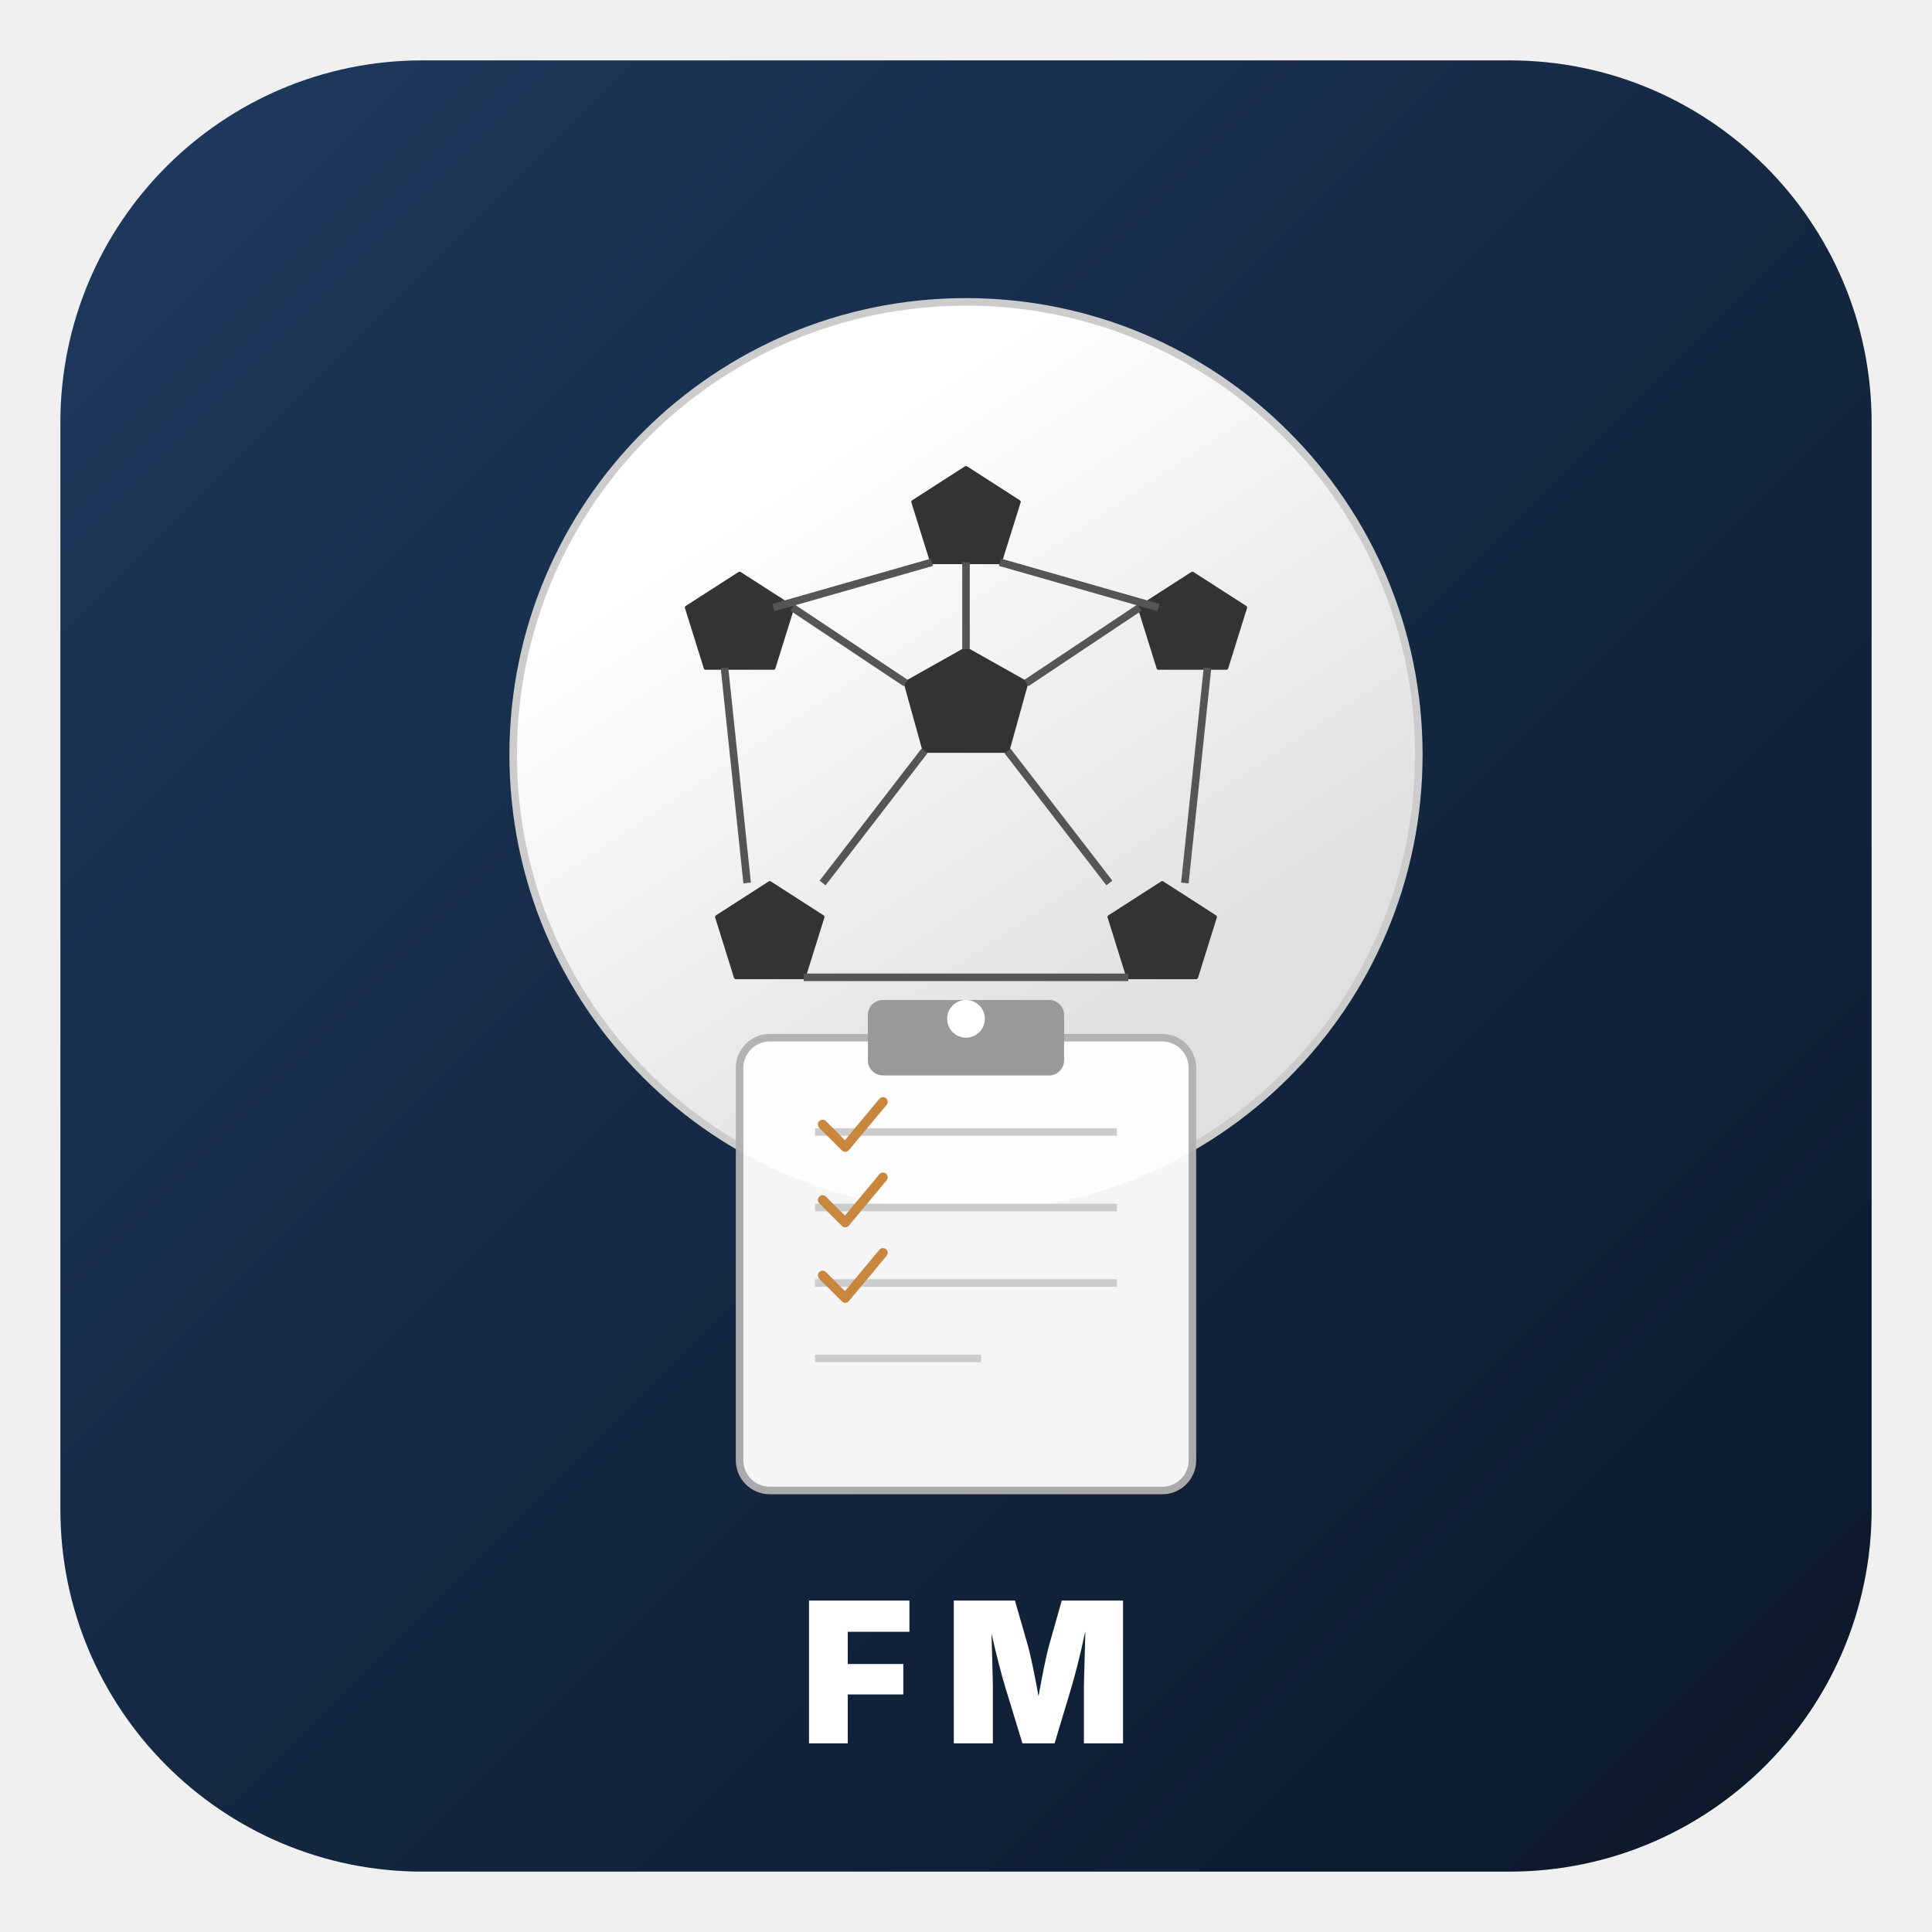
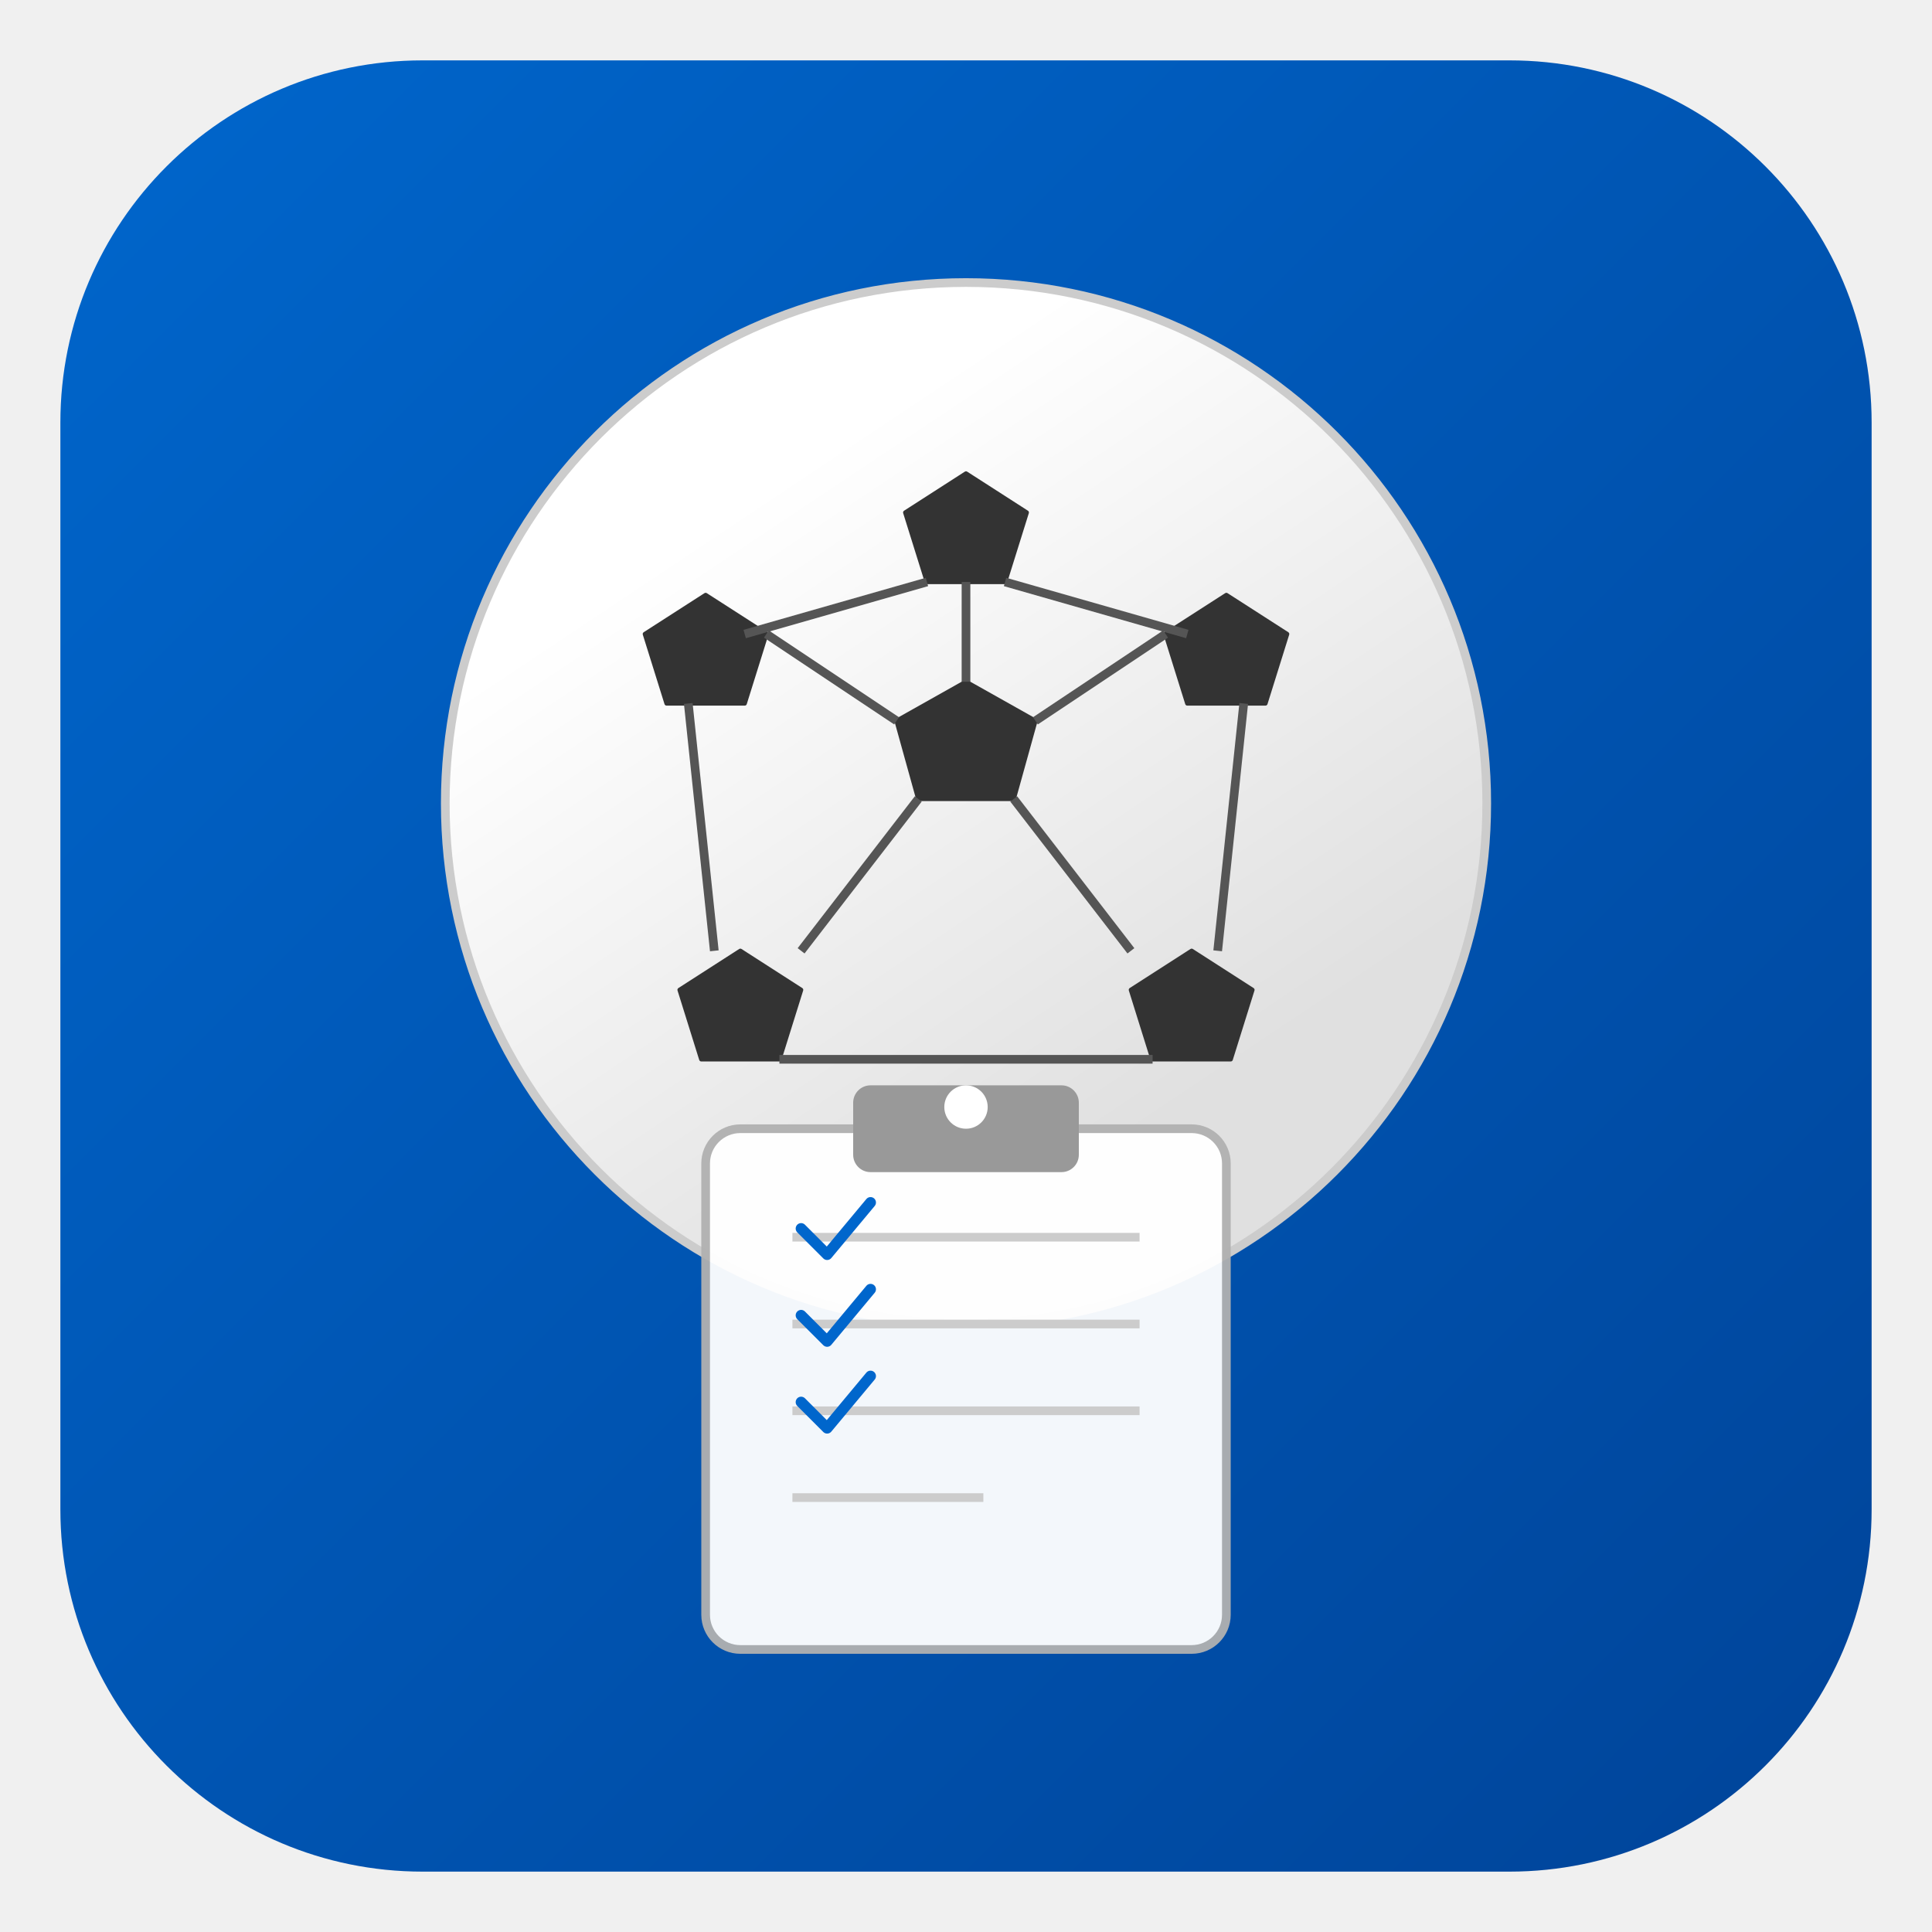
<svg xmlns="http://www.w3.org/2000/svg" viewBox="0 0 512 512">
  <defs>
    <linearGradient id="bg" x1="0%" y1="0%" x2="100%" y2="100%">
-       <stop offset="0%" stop-color="#1E3A5F" />
-       <stop offset="100%" stop-color="#0B1728" />
+       <stop offset="0%" stop-color="#0066cc" />
+       <stop offset="100%" stop-color="#004499" />
    </linearGradient>
    <linearGradient id="ball" x1="30%" y1="20%" x2="70%" y2="80%">
      <stop offset="0%" stop-color="#ffffff" />
      <stop offset="100%" stop-color="#e0e0e0" />
    </linearGradient>
  </defs>
  <rect x="16" y="16" width="480" height="480" rx="96" ry="96" fill="url(#bg)" />
-   <circle cx="256" cy="200" r="120" fill="url(#ball)" stroke="#cccccc" stroke-width="2" />
-   <polygon points="256,172 272,181 267,199 245,199 240,181" fill="#333" stroke="#333" stroke-width="1" stroke-linejoin="round" />
-   <polygon points="256,124 270,133 265,149 247,149 242,133" fill="#333" stroke="#333" stroke-width="1" stroke-linejoin="round" />
-   <polygon points="204,234 218,243 213,259 195,259 190,243" fill="#333" stroke="#333" stroke-width="1" stroke-linejoin="round" />
-   <polygon points="308,234 322,243 317,259 299,259 294,243" fill="#333" stroke="#333" stroke-width="1" stroke-linejoin="round" />
-   <polygon points="196,152 210,161 205,177 187,177 182,161" fill="#333" stroke="#333" stroke-width="1" stroke-linejoin="round" />
-   <polygon points="316,152 330,161 325,177 307,177 302,161" fill="#333" stroke="#333" stroke-width="1" stroke-linejoin="round" />
-   <line x1="240" y1="181" x2="210" y2="161" stroke="#555" stroke-width="2" />
-   <line x1="272" y1="181" x2="302" y2="161" stroke="#555" stroke-width="2" />
-   <line x1="245" y1="199" x2="218" y2="234" stroke="#555" stroke-width="2" />
-   <line x1="267" y1="199" x2="294" y2="234" stroke="#555" stroke-width="2" />
-   <line x1="256" y1="172" x2="256" y2="149" stroke="#555" stroke-width="2" />
-   <line x1="247" y1="149" x2="205" y2="161" stroke="#555" stroke-width="2" />
-   <line x1="265" y1="149" x2="307" y2="161" stroke="#555" stroke-width="2" />
-   <line x1="192" y1="177" x2="198" y2="234" stroke="#555" stroke-width="2" />
-   <line x1="320" y1="177" x2="314" y2="234" stroke="#555" stroke-width="2" />
-   <line x1="213" y1="259" x2="299" y2="259" stroke="#555" stroke-width="2" />
-   <rect x="196" y="275" width="120" height="120" rx="8" ry="8" fill="white" opacity="0.95" stroke="#b0b0b0" stroke-width="2" />
-   <rect x="230" y="265" width="52" height="20" rx="4" ry="4" fill="#999" />
-   <circle cx="256" cy="270" r="5" fill="white" />
-   <line x1="216" y1="300" x2="296" y2="300" stroke="#ccc" stroke-width="2" />
-   <line x1="216" y1="320" x2="296" y2="320" stroke="#ccc" stroke-width="2" />
-   <line x1="216" y1="340" x2="296" y2="340" stroke="#ccc" stroke-width="2" />
-   <line x1="216" y1="360" x2="260" y2="360" stroke="#ccc" stroke-width="2" />
-   <polyline points="218,298 224,304 234,292" fill="none" stroke="#C8873C" stroke-width="2.5" stroke-linecap="round" stroke-linejoin="round" />
-   <polyline points="218,318 224,324 234,312" fill="none" stroke="#C8873C" stroke-width="2.5" stroke-linecap="round" stroke-linejoin="round" />
-   <polyline points="218,338 224,344 234,332" fill="none" stroke="#C8873C" stroke-width="2.5" stroke-linecap="round" stroke-linejoin="round" />
-   <text x="256" y="462" text-anchor="middle" font-family="-apple-system, BlinkMacSystemFont, 'Segoe UI', sans-serif" font-size="52" font-weight="900" fill="white" letter-spacing="8">FM</text>
+   <g transform="translate(256, 256) scale(1.15) translate(-256, -237.5)">
+     <circle cx="256" cy="200" r="120" fill="url(#ball)" stroke="#cccccc" stroke-width="2" />
+     <polygon points="256,172 272,181 267,199 245,199 240,181" fill="#333" stroke="#333" stroke-width="1" stroke-linejoin="round" />
+     <polygon points="256,124 270,133 265,149 247,149 242,133" fill="#333" stroke="#333" stroke-width="1" stroke-linejoin="round" />
+     <polygon points="204,234 218,243 213,259 195,259 190,243" fill="#333" stroke="#333" stroke-width="1" stroke-linejoin="round" />
+     <polygon points="308,234 322,243 317,259 299,259 294,243" fill="#333" stroke="#333" stroke-width="1" stroke-linejoin="round" />
+     <polygon points="196,152 210,161 205,177 187,177 182,161" fill="#333" stroke="#333" stroke-width="1" stroke-linejoin="round" />
+     <polygon points="316,152 330,161 325,177 307,177 302,161" fill="#333" stroke="#333" stroke-width="1" stroke-linejoin="round" />
+     <line x1="240" y1="181" x2="210" y2="161" stroke="#555" stroke-width="2" />
+     <line x1="272" y1="181" x2="302" y2="161" stroke="#555" stroke-width="2" />
+     <line x1="245" y1="199" x2="218" y2="234" stroke="#555" stroke-width="2" />
+     <line x1="267" y1="199" x2="294" y2="234" stroke="#555" stroke-width="2" />
+     <line x1="256" y1="172" x2="256" y2="149" stroke="#555" stroke-width="2" />
+     <line x1="247" y1="149" x2="205" y2="161" stroke="#555" stroke-width="2" />
+     <line x1="265" y1="149" x2="307" y2="161" stroke="#555" stroke-width="2" />
+     <line x1="192" y1="177" x2="198" y2="234" stroke="#555" stroke-width="2" />
+     <line x1="320" y1="177" x2="314" y2="234" stroke="#555" stroke-width="2" />
+     <line x1="213" y1="259" x2="299" y2="259" stroke="#555" stroke-width="2" />
+     <rect x="196" y="275" width="120" height="120" rx="8" ry="8" fill="white" opacity="0.95" stroke="#b0b0b0" stroke-width="2" />
+     <rect x="230" y="265" width="52" height="20" rx="4" ry="4" fill="#999" />
+     <circle cx="256" cy="270" r="5" fill="white" />
+     <line x1="216" y1="300" x2="296" y2="300" stroke="#ccc" stroke-width="2" />
+     <line x1="216" y1="320" x2="296" y2="320" stroke="#ccc" stroke-width="2" />
+     <line x1="216" y1="340" x2="296" y2="340" stroke="#ccc" stroke-width="2" />
+     <line x1="216" y1="360" x2="260" y2="360" stroke="#ccc" stroke-width="2" />
+     <polyline points="218,298 224,304 234,292" fill="none" stroke="#0066cc" stroke-width="2.5" stroke-linecap="round" stroke-linejoin="round" />
+     <polyline points="218,318 224,324 234,312" fill="none" stroke="#0066cc" stroke-width="2.5" stroke-linecap="round" stroke-linejoin="round" />
+     <polyline points="218,338 224,344 234,332" fill="none" stroke="#0066cc" stroke-width="2.5" stroke-linecap="round" stroke-linejoin="round" />
+   </g>
</svg>
